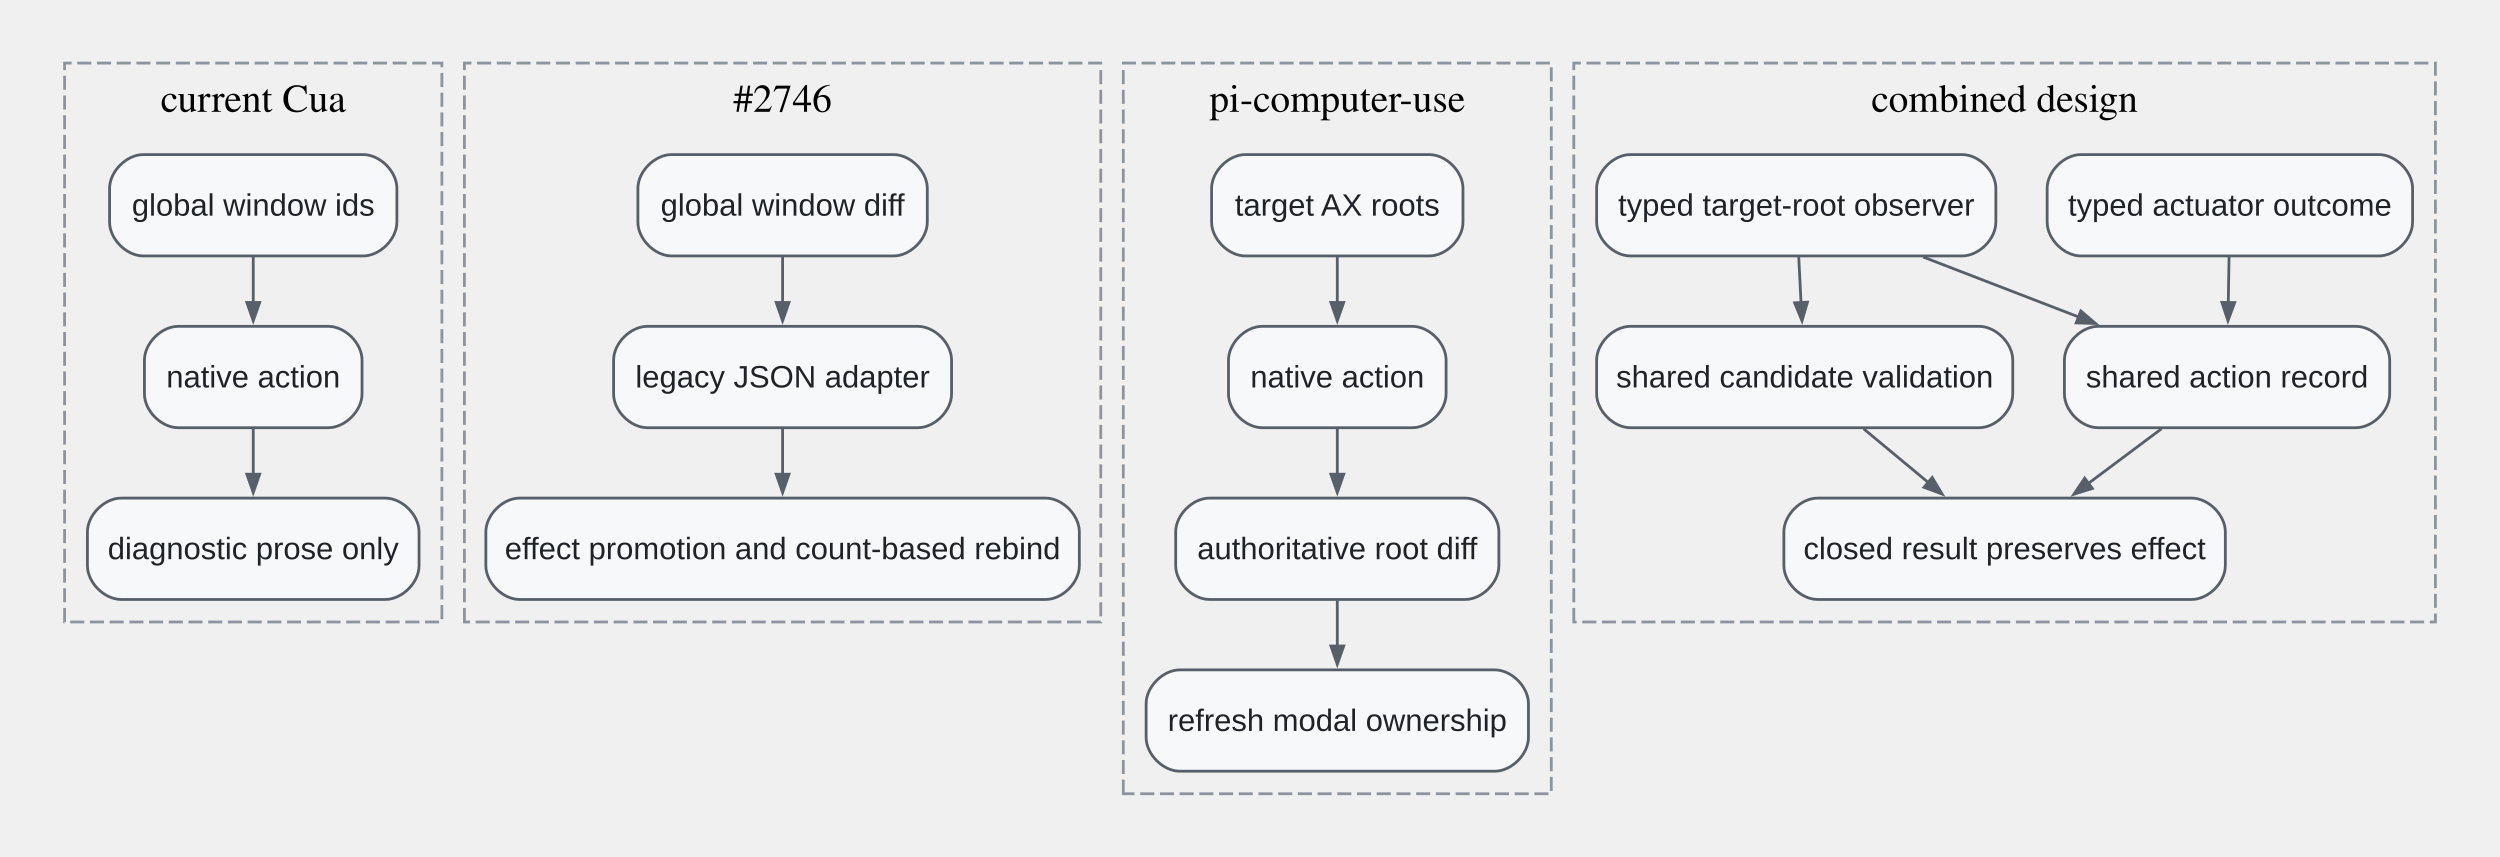
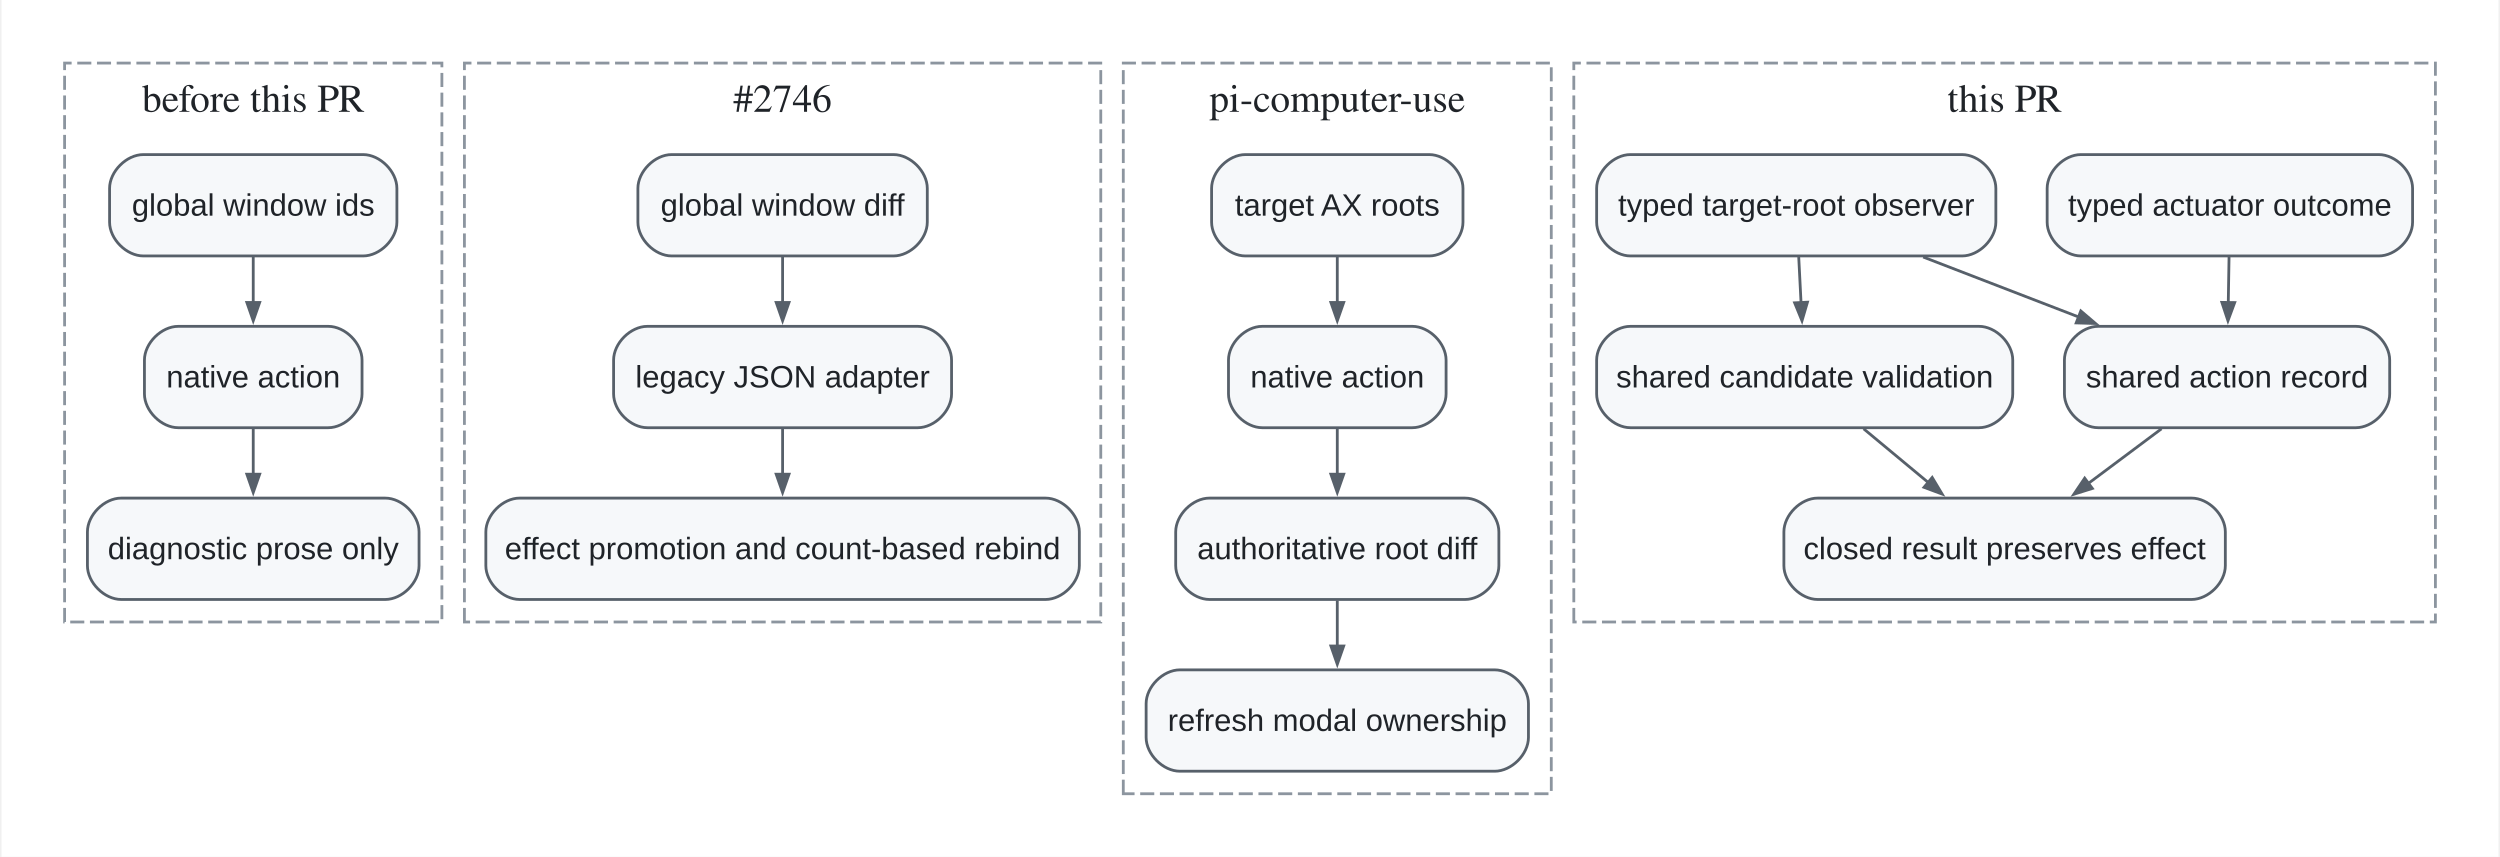
<svg xmlns="http://www.w3.org/2000/svg" width="887pt" height="304pt" viewBox="0.00 0.00 886.80 304.30">
  <g id="graph0" class="graph" transform="scale(1 1) rotate(0) translate(14.4 289.9)">
+     <polygon fill="#ffffff" stroke="none" points="-14.4,14.4 -14.4,-289.9 872.4,-289.9 872.4,14.4 -14.4,14.4" />
    <g id="clust1" class="cluster">
-       <polygon fill="none" stroke="#8c959f" stroke-dasharray="5,2" points="8,-69 8,-267.5 142,-267.5 142,-69 8,-69" />
-       <text text-anchor="middle" x="75" y="-250.2" font-family="Times,serif" font-size="14.00">current Cua</text>
+       <polygon fill="#ffffff" stroke="#8c959f" stroke-dasharray="5,2" points="8,-69 8,-267.5 142,-267.5 142,-69 8,-69" />
+       <text text-anchor="middle" x="75" y="-250.2" font-family="Times,serif" font-size="14.00" fill="#1f2328">before this PR</text>
    </g>
    <g id="clust2" class="cluster">
-       <polygon fill="none" stroke="#8c959f" stroke-dasharray="5,2" points="150,-69 150,-267.5 376,-267.5 376,-69 150,-69" />
-       <text text-anchor="middle" x="263" y="-250.2" font-family="Times,serif" font-size="14.00">#2746</text>
+       <polygon fill="#ffffff" stroke="#8c959f" stroke-dasharray="5,2" points="150,-69 150,-267.5 376,-267.5 376,-69 150,-69" />
+       <text text-anchor="middle" x="263" y="-250.2" font-family="Times,serif" font-size="14.00" fill="#1f2328">#2746</text>
    </g>
    <g id="clust3" class="cluster">
-       <polygon fill="none" stroke="#8c959f" stroke-dasharray="5,2" points="384,-8 384,-267.5 536,-267.5 536,-8 384,-8" />
-       <text text-anchor="middle" x="460" y="-250.2" font-family="Times,serif" font-size="14.00">pi-computer-use</text>
+       <polygon fill="#ffffff" stroke="#8c959f" stroke-dasharray="5,2" points="384,-8 384,-267.5 536,-267.5 536,-8 384,-8" />
+       <text text-anchor="middle" x="460" y="-250.2" font-family="Times,serif" font-size="14.00" fill="#1f2328">pi-computer-use</text>
    </g>
    <g id="clust4" class="cluster">
-       <polygon fill="none" stroke="#8c959f" stroke-dasharray="5,2" points="544,-69 544,-267.5 850,-267.5 850,-69 544,-69" />
-       <text text-anchor="middle" x="697" y="-250.2" font-family="Times,serif" font-size="14.00">combined design</text>
+       <polygon fill="#ffffff" stroke="#8c959f" stroke-dasharray="5,2" points="544,-69 544,-267.5 850,-267.5 850,-69 544,-69" />
+       <text text-anchor="middle" x="697" y="-250.2" font-family="Times,serif" font-size="14.00" fill="#1f2328">this PR</text>
    </g>
    <g id="node1" class="node">
      <path fill="#f6f8fa" stroke="#57606a" d="M114.02,-235C114.02,-235 35.98,-235 35.98,-235 29.99,-235 23.98,-229 23.98,-223 23.98,-223 23.98,-211 23.98,-211 23.98,-205 29.98,-199 35.98,-199 35.98,-199 114.02,-199 114.02,-199 120.02,-199 126.02,-205 126.02,-211 126.02,-211 126.02,-223 126.02,-223 126.02,-229 120.02,-235 114.02,-235" />
      <text text-anchor="middle" x="75" y="-213.3" font-family="Arial" font-size="11.00" fill="#1f2328">global window ids</text>
    </g>
    <g id="node2" class="node">
      <path fill="#f6f8fa" stroke="#57606a" d="M101.64,-174C101.64,-174 48.36,-174 48.36,-174 42.36,-174 36.36,-168 36.36,-162 36.36,-162 36.36,-150 36.36,-150 36.36,-144 42.36,-138 48.36,-138 48.36,-138 101.64,-138 101.64,-138 107.64,-138 113.64,-144 113.64,-150 113.64,-150 113.64,-162 113.64,-162 113.64,-168 107.64,-174 101.64,-174" />
      <text text-anchor="middle" x="75" y="-152.3" font-family="Arial" font-size="11.00" fill="#1f2328">native action</text>
    </g>
    <g id="edge1" class="edge">
      <path fill="none" stroke="#57606a" d="M75,-198.62C75,-193.5 75,-187.8 75,-182.29" />
      <polygon fill="#57606a" stroke="#57606a" points="77.28,-182.48 75,-175.98 72.73,-182.48 77.28,-182.48" />
    </g>
    <g id="node3" class="node">
      <path fill="#f6f8fa" stroke="#57606a" d="M121.89,-113C121.89,-113 28.11,-113 28.11,-113 22.11,-113 16.11,-107 16.11,-101 16.11,-101 16.11,-89 16.11,-89 16.11,-83 22.11,-77 28.11,-77 28.11,-77 121.89,-77 121.89,-77 127.89,-77 133.89,-83 133.89,-89 133.89,-89 133.89,-101 133.89,-101 133.89,-107 127.89,-113 121.89,-113" />
      <text text-anchor="middle" x="75" y="-91.3" font-family="Arial" font-size="11.00" fill="#1f2328">diagnostic prose only</text>
    </g>
    <g id="edge2" class="edge">
      <path fill="none" stroke="#57606a" d="M75,-137.62C75,-132.5 75,-126.8 75,-121.29" />
      <polygon fill="#57606a" stroke="#57606a" points="77.28,-121.48 75,-114.98 72.73,-121.48 77.28,-121.48" />
    </g>
    <g id="node4" class="node">
      <path fill="#f6f8fa" stroke="#57606a" d="M302.39,-235C302.39,-235 223.61,-235 223.61,-235 217.61,-235 211.61,-229 211.61,-223 211.61,-223 211.61,-211 211.61,-211 211.61,-205 217.61,-199 223.61,-199 223.61,-199 302.39,-199 302.39,-199 308.39,-199 314.39,-205 314.39,-211 314.39,-211 314.39,-223 314.39,-223 314.39,-229 308.39,-235 302.39,-235" />
      <text text-anchor="middle" x="263" y="-213.3" font-family="Arial" font-size="11.00" fill="#1f2328">global window diff</text>
    </g>
    <g id="node5" class="node">
      <path fill="#f6f8fa" stroke="#57606a" d="M311.01,-174C311.01,-174 214.98,-174 214.98,-174 208.98,-174 202.98,-168 202.98,-162 202.98,-162 202.98,-150 202.98,-150 202.98,-144 208.98,-138 214.98,-138 214.98,-138 311.01,-138 311.01,-138 317.01,-138 323.01,-144 323.01,-150 323.01,-150 323.01,-162 323.01,-162 323.01,-168 317.01,-174 311.01,-174" />
      <text text-anchor="middle" x="263" y="-152.3" font-family="Arial" font-size="11.00" fill="#1f2328">legacy JSON adapter</text>
    </g>
    <g id="edge3" class="edge">
      <path fill="none" stroke="#57606a" d="M263,-198.62C263,-193.5 263,-187.8 263,-182.29" />
      <polygon fill="#57606a" stroke="#57606a" points="265.28,-182.48 263,-175.98 260.73,-182.48 265.28,-182.48" />
    </g>
    <g id="node6" class="node">
      <path fill="#f6f8fa" stroke="#57606a" d="M356.39,-113C356.39,-113 169.61,-113 169.61,-113 163.61,-113 157.61,-107 157.61,-101 157.61,-101 157.61,-89 157.61,-89 157.61,-83 163.61,-77 169.61,-77 169.61,-77 356.39,-77 356.39,-77 362.39,-77 368.39,-83 368.39,-89 368.39,-89 368.39,-101 368.39,-101 368.39,-107 362.39,-113 356.39,-113" />
      <text text-anchor="middle" x="263" y="-91.3" font-family="Arial" font-size="11.00" fill="#1f2328">effect promotion and count-based rebind</text>
    </g>
    <g id="edge4" class="edge">
      <path fill="none" stroke="#57606a" d="M263,-137.62C263,-132.5 263,-126.8 263,-121.29" />
      <polygon fill="#57606a" stroke="#57606a" points="265.28,-121.48 263,-114.98 260.73,-121.48 265.28,-121.48" />
    </g>
    <g id="node7" class="node">
      <path fill="#f6f8fa" stroke="#57606a" d="M492.64,-235C492.64,-235 427.36,-235 427.36,-235 421.36,-235 415.36,-229 415.36,-223 415.36,-223 415.36,-211 415.36,-211 415.36,-205 421.36,-199 427.36,-199 427.36,-199 492.64,-199 492.64,-199 498.64,-199 504.64,-205 504.64,-211 504.64,-211 504.64,-223 504.64,-223 504.64,-229 498.64,-235 492.64,-235" />
      <text text-anchor="middle" x="460" y="-213.3" font-family="Arial" font-size="11.00" fill="#1f2328">target AX roots</text>
    </g>
    <g id="node8" class="node">
      <path fill="#f6f8fa" stroke="#57606a" d="M486.64,-174C486.64,-174 433.36,-174 433.36,-174 427.36,-174 421.36,-168 421.36,-162 421.36,-162 421.36,-150 421.36,-150 421.36,-144 427.36,-138 433.36,-138 433.36,-138 486.64,-138 486.64,-138 492.64,-138 498.64,-144 498.64,-150 498.64,-150 498.64,-162 498.64,-162 498.64,-168 492.64,-174 486.64,-174" />
      <text text-anchor="middle" x="460" y="-152.3" font-family="Arial" font-size="11.00" fill="#1f2328">native action</text>
    </g>
    <g id="edge5" class="edge">
      <path fill="none" stroke="#57606a" d="M460,-198.62C460,-193.5 460,-187.8 460,-182.29" />
      <polygon fill="#57606a" stroke="#57606a" points="462.28,-182.48 460,-175.98 457.73,-182.48 462.28,-182.48" />
    </g>
    <g id="node9" class="node">
      <path fill="#f6f8fa" stroke="#57606a" d="M505.39,-113C505.39,-113 414.61,-113 414.61,-113 408.61,-113 402.61,-107 402.61,-101 402.61,-101 402.61,-89 402.61,-89 402.61,-83 408.61,-77 414.61,-77 414.61,-77 505.39,-77 505.39,-77 511.39,-77 517.39,-83 517.39,-89 517.39,-89 517.39,-101 517.39,-101 517.39,-107 511.39,-113 505.39,-113" />
      <text text-anchor="middle" x="460" y="-91.3" font-family="Arial" font-size="11.00" fill="#1f2328">authoritative root diff</text>
    </g>
    <g id="edge6" class="edge">
      <path fill="none" stroke="#57606a" d="M460,-137.62C460,-132.5 460,-126.8 460,-121.29" />
      <polygon fill="#57606a" stroke="#57606a" points="462.28,-121.48 460,-114.98 457.73,-121.48 462.28,-121.48" />
    </g>
    <g id="node10" class="node">
      <path fill="#f6f8fa" stroke="#57606a" d="M515.89,-52C515.89,-52 404.11,-52 404.11,-52 398.11,-52 392.11,-46 392.11,-40 392.11,-40 392.11,-28 392.11,-28 392.11,-22 398.11,-16 404.11,-16 404.11,-16 515.89,-16 515.89,-16 521.89,-16 527.89,-22 527.89,-28 527.89,-28 527.89,-40 527.89,-40 527.89,-46 521.89,-52 515.89,-52" />
      <text text-anchor="middle" x="460" y="-30.3" font-family="Arial" font-size="11.00" fill="#1f2328">refresh modal ownership</text>
    </g>
    <g id="edge7" class="edge">
      <path fill="none" stroke="#57606a" d="M460,-76.62C460,-71.5 460,-65.8 460,-60.29" />
      <polygon fill="#57606a" stroke="#57606a" points="462.28,-60.48 460,-53.98 457.73,-60.48 462.28,-60.48" />
    </g>
    <g id="node11" class="node">
      <path fill="#f6f8fa" stroke="#57606a" d="M681.89,-235C681.89,-235 564.11,-235 564.11,-235 558.11,-235 552.11,-229 552.11,-223 552.11,-223 552.11,-211 552.11,-211 552.11,-205 558.11,-199 564.11,-199 564.11,-199 681.89,-199 681.89,-199 687.89,-199 693.89,-205 693.89,-211 693.89,-211 693.89,-223 693.89,-223 693.89,-229 687.89,-235 681.89,-235" />
      <text text-anchor="middle" x="623" y="-213.3" font-family="Arial" font-size="11.00" fill="#1f2328">typed target-root observer</text>
    </g>
    <g id="node13" class="node">
      <path fill="#f6f8fa" stroke="#57606a" d="M821.76,-174C821.76,-174 730.24,-174 730.24,-174 724.24,-174 718.24,-168 718.24,-162 718.24,-162 718.24,-150 718.24,-150 718.24,-144 724.24,-138 730.24,-138 730.24,-138 821.76,-138 821.76,-138 827.76,-138 833.76,-144 833.76,-150 833.76,-150 833.76,-162 833.76,-162 833.76,-168 827.76,-174 821.76,-174" />
      <text text-anchor="middle" x="776" y="-152.3" font-family="Arial" font-size="11.00" fill="#1f2328">shared action record</text>
    </g>
    <g id="edge8" class="edge">
      <path fill="none" stroke="#57606a" d="M668.08,-198.62C685.51,-191.9 705.57,-184.16 723.64,-177.19" />
      <polygon fill="#57606a" stroke="#57606a" points="724.06,-179.47 729.3,-175.01 722.42,-175.22 724.06,-179.47" />
    </g>
    <g id="node14" class="node">
      <path fill="#f6f8fa" stroke="#57606a" d="M687.89,-174C687.89,-174 564.11,-174 564.11,-174 558.11,-174 552.11,-168 552.11,-162 552.11,-162 552.11,-150 552.11,-150 552.11,-144 558.11,-138 564.11,-138 564.11,-138 687.89,-138 687.89,-138 693.89,-138 699.89,-144 699.89,-150 699.89,-150 699.89,-162 699.89,-162 699.89,-168 693.89,-174 687.89,-174" />
      <text text-anchor="middle" x="626" y="-152.3" font-family="Arial" font-size="11.00" fill="#1f2328">shared candidate validation</text>
    </g>
    <g id="edge10" class="edge">
      <path fill="none" stroke="#57606a" d="M623.88,-198.62C624.14,-193.5 624.43,-187.8 624.71,-182.29" />
      <polygon fill="#57606a" stroke="#57606a" points="626.98,-182.58 625.04,-175.97 622.43,-182.35 626.98,-182.58" />
    </g>
    <g id="node12" class="node">
      <path fill="#f6f8fa" stroke="#57606a" d="M829.89,-235C829.89,-235 724.11,-235 724.11,-235 718.11,-235 712.11,-229 712.11,-223 712.11,-223 712.11,-211 712.11,-211 712.11,-205 718.11,-199 724.11,-199 724.11,-199 829.89,-199 829.89,-199 835.89,-199 841.89,-205 841.89,-211 841.89,-211 841.89,-223 841.89,-223 841.89,-229 835.89,-235 829.89,-235" />
      <text text-anchor="middle" x="777" y="-213.3" font-family="Arial" font-size="11.00" fill="#1f2328">typed actuator outcome</text>
    </g>
    <g id="edge9" class="edge">
      <path fill="none" stroke="#57606a" d="M776.71,-198.62C776.62,-193.5 776.52,-187.8 776.43,-182.29" />
      <polygon fill="#57606a" stroke="#57606a" points="778.71,-182.44 776.32,-175.98 774.16,-182.51 778.71,-182.44" />
    </g>
    <g id="node15" class="node">
      <path fill="#f6f8fa" stroke="#57606a" d="M763.39,-113C763.39,-113 630.61,-113 630.61,-113 624.61,-113 618.61,-107 618.61,-101 618.61,-101 618.61,-89 618.61,-89 618.61,-83 624.61,-77 630.61,-77 630.61,-77 763.39,-77 763.39,-77 769.39,-77 775.39,-83 775.39,-89 775.39,-89 775.39,-101 775.39,-101 775.39,-107 769.39,-113 763.39,-113" />
      <text text-anchor="middle" x="697" y="-91.3" font-family="Arial" font-size="11.00" fill="#1f2328">closed result preserves effect</text>
    </g>
    <g id="edge12" class="edge">
      <path fill="none" stroke="#57606a" d="M752.72,-137.62C744.6,-131.55 735.37,-124.65 726.79,-118.25" />
      <polygon fill="#57606a" stroke="#57606a" points="728.16,-116.43 721.59,-114.37 725.44,-120.08 728.16,-116.43" />
    </g>
    <g id="edge11" class="edge">
      <path fill="none" stroke="#57606a" d="M646.92,-137.62C654.22,-131.55 662.52,-124.65 670.23,-118.25" />
      <polygon fill="#57606a" stroke="#57606a" points="671.28,-120.33 674.82,-114.43 668.37,-116.83 671.28,-120.33" />
    </g>
  </g>
</svg>
